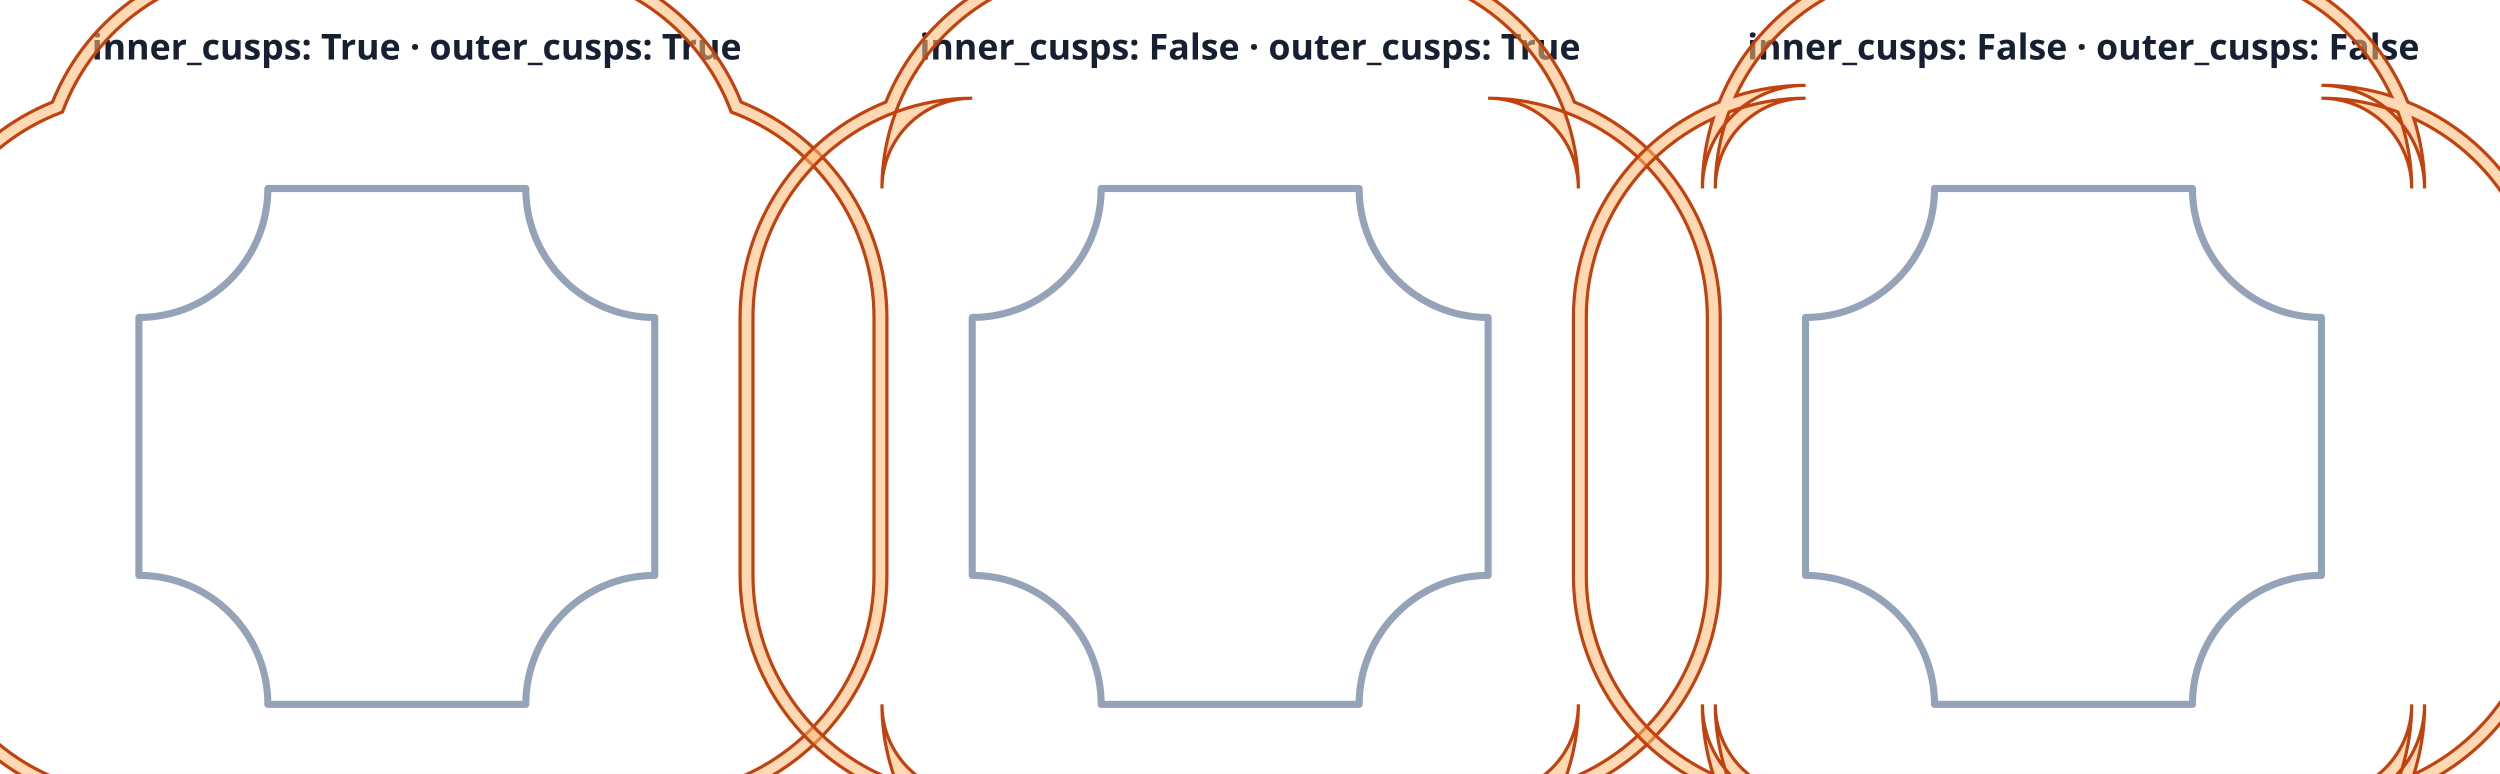
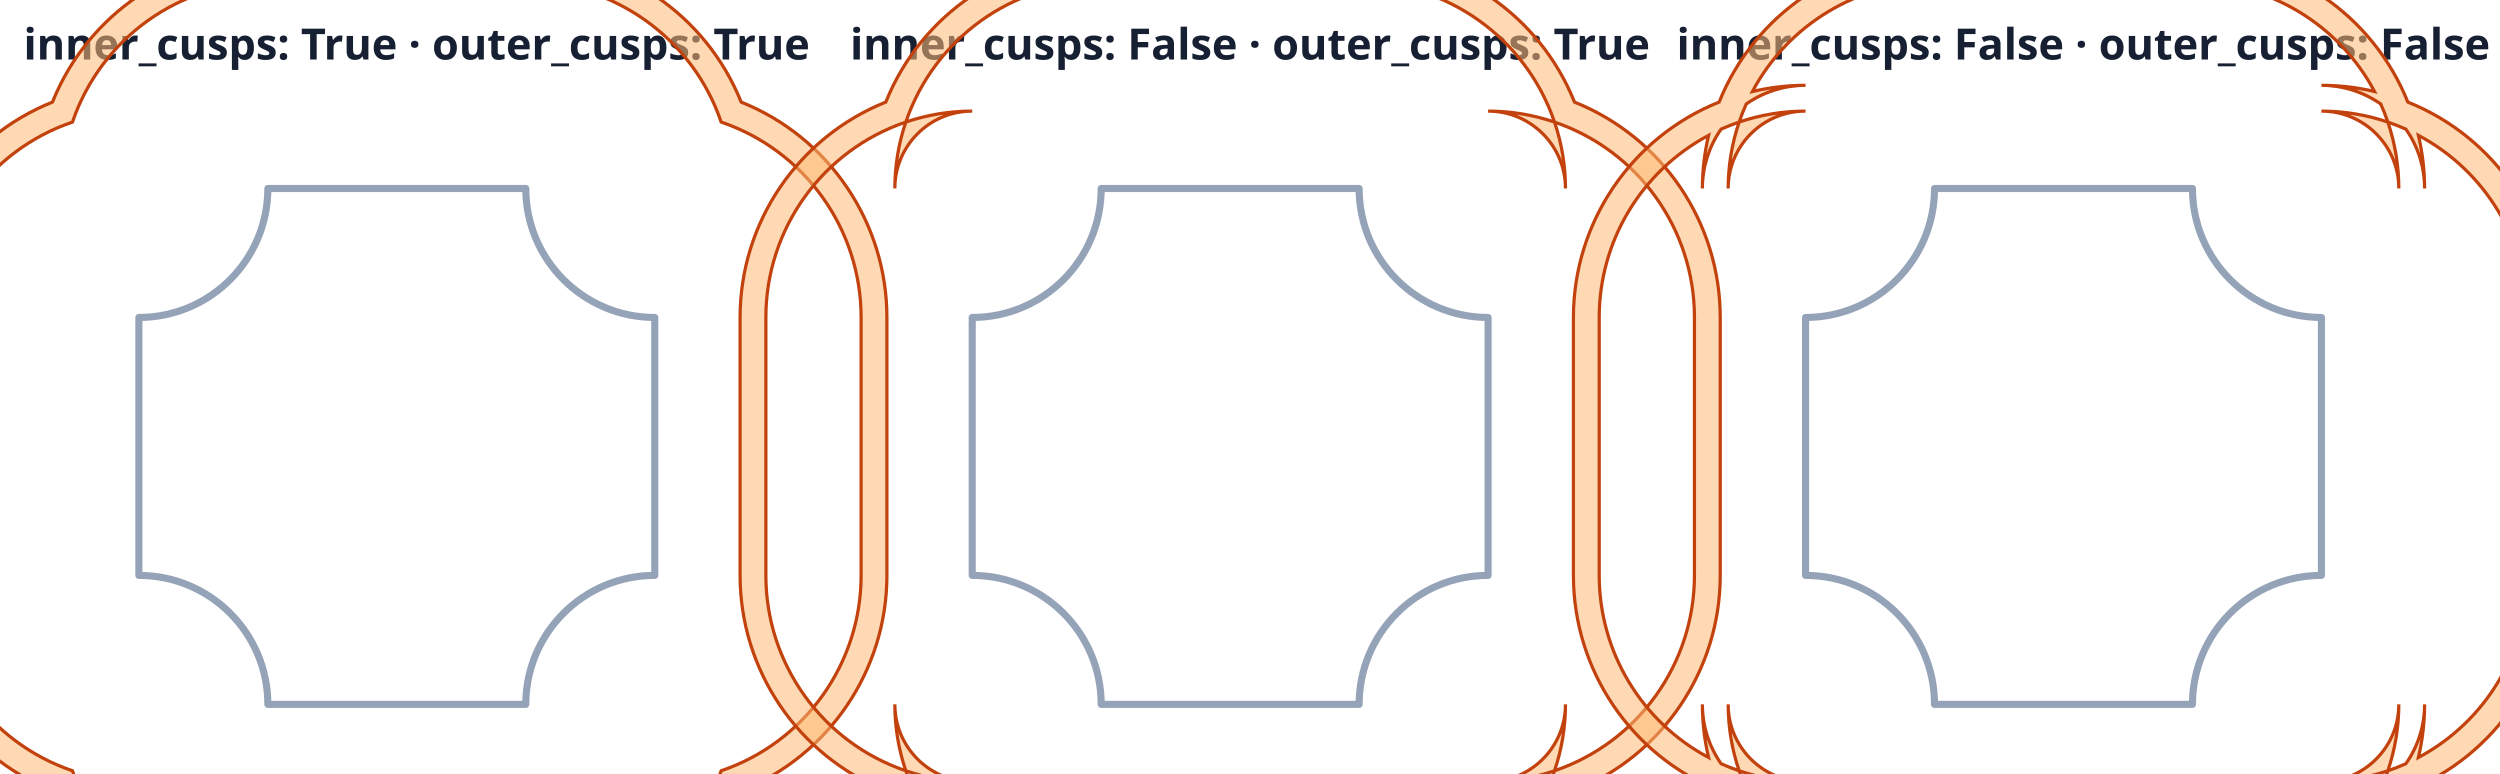
<svg xmlns="http://www.w3.org/2000/svg" width="1260" height="390" viewBox="0 0 1260 390">
  <rect x="0" y="0" width="1260" height="390" fill="white" />
-   <text x="210" y="30" text-anchor="middle" font-family="system-ui,sans-serif" font-size="18" font-weight="600" fill="#172033">inner_cusps: True · outer_cusps: True</text>
+   <text x="210" y="30" text-anchor="middle" font-family="system-ui,sans-serif" font-size="21.78" font-weight="600" fill="#172033">inner_cusps: True · outer_cusps: True</text>
  <g transform="translate(70 95) scale(65)">
-     <path d="M 3 -1.8 A 1.8 1.8 0 0 1 4.67 -0.67 A 1.8 1.8 0 0 1 5.8 1 V 3 A 1.8 1.8 0 0 1 4.67 4.67 A 1.8 1.8 0 0 1 3 5.8 H 1 A 1.8 1.8 0 0 1 -0.67 4.67 A 1.8 1.8 0 0 1 -1.8 3 V 1 A 1.8 1.8 0 0 1 -0.67 -0.67 A 1.8 1.8 0 0 1 1 -1.8 Z M 1 -1.7 A 1.7 1.7 0 0 0 -0.593 -0.593 A 1.7 1.7 0 0 0 -1.7 1 V 3 A 1.7 1.7 0 0 0 -0.593 4.593 A 1.7 1.7 0 0 0 1 5.7 H 3 A 1.7 1.7 0 0 0 4.593 4.593 A 1.7 1.7 0 0 0 5.7 3 V 1 A 1.7 1.7 0 0 0 4.593 -0.593 A 1.7 1.7 0 0 0 3 -1.7 Z" style="fill:#fdba74;fill-opacity:.55;stroke:#c2410c;stroke-width:.025" />
+     <path d="M 3 -1.8 A 1.8 1.8 0 0 1 4.67 -0.67 A 1.8 1.8 0 0 1 5.8 1 V 3 A 1.8 1.8 0 0 1 4.67 4.67 A 1.8 1.8 0 0 1 3 5.8 H 1 A 1.8 1.8 0 0 1 -0.67 4.67 A 1.8 1.8 0 0 1 -1.8 3 V 1 A 1.8 1.8 0 0 1 -0.67 -0.67 A 1.8 1.8 0 0 1 1 -1.8 Z M 1 -1.6 A 1.6 1.6 0 0 0 -0.515 -0.515 A 1.6 1.6 0 0 0 -1.6 1 V 3 A 1.6 1.6 0 0 0 -0.515 4.515 A 1.6 1.6 0 0 0 1 5.6 H 3 A 1.6 1.6 0 0 0 4.515 4.515 A 1.6 1.6 0 0 0 5.6 3 V 1 A 1.6 1.6 0 0 0 4.515 -0.515 A 1.6 1.6 0 0 0 3 -1.6 Z" style="fill:#fdba74;fill-opacity:.55;stroke:#c2410c;stroke-width:.025" />
  </g>
  <g transform="translate(70 95) scale(65)">
    <path d="M 1 0 H 3 A 1 1 0 0 0 4 1 V 3 A 1 1 0 0 0 3 4 H 1 A 1 1 0 0 0 0 3 V 1 A 1 1 0 0 0 1 0 Z" style="fill:none;stroke:#94a3b8;stroke-width:.055;stroke-linejoin:round" />
  </g>
-   <text x="630" y="30" text-anchor="middle" font-family="system-ui,sans-serif" font-size="18" font-weight="600" fill="#172033">inner_cusps: False · outer_cusps: True</text>
+   <text x="630" y="30" text-anchor="middle" font-family="system-ui,sans-serif" font-size="21.78" font-weight="600" fill="#172033">inner_cusps: False · outer_cusps: True</text>
  <g transform="translate(490 95) scale(65)">
-     <path d="M 3 -1.8 A 1.8 1.8 0 0 1 4.67 -0.67 A 1.8 1.8 0 0 1 5.8 1 V 3 A 1.8 1.8 0 0 1 4.67 4.67 A 1.8 1.8 0 0 1 3 5.8 H 1 A 1.8 1.8 0 0 1 -0.67 4.67 A 1.8 1.8 0 0 1 -1.8 3 V 1 A 1.8 1.8 0 0 1 -0.67 -0.67 A 1.8 1.8 0 0 1 1 -1.8 Z M 1 -1.7 A 1.7 1.7 0 0 0 -0.593 -0.593 A 1.7 1.7 0 0 0 -1.7 1 V 3 A 1.7 1.7 0 0 0 -0.593 4.593 A 1.7 1.7 0 0 0 1 5.7 H 3 A 1.7 1.7 0 0 0 4.593 4.593 A 1.7 1.7 0 0 0 5.7 3 V 1 A 1.7 1.7 0 0 0 4.593 -0.593 A 1.7 1.7 0 0 0 3 -1.7 Z M 4.7 0 A 0.7 0.7 0 0 0 4 -0.7 A 1.7 1.7 0 0 1 4.593 -0.593 A 1.7 1.7 0 0 1 4.7 0 Z M 4 4.7 A 0.7 0.7 0 0 0 4.7 4 A 1.7 1.7 0 0 1 4.593 4.593 A 1.7 1.7 0 0 1 4 4.7 Z M -0.7 4 A 0.7 0.7 0 0 0 0 4.7 A 1.7 1.7 0 0 1 -0.593 4.593 A 1.7 1.7 0 0 1 -0.7 4 Z M 0 -0.7 A 0.7 0.7 0 0 0 -0.7 0 A 1.7 1.7 0 0 1 -0.593 -0.593 A 1.7 1.7 0 0 1 0 -0.7 Z" style="fill:#fdba74;fill-opacity:.55;stroke:#c2410c;stroke-width:.025" />
+     <path d="M 3 -1.8 A 1.8 1.8 0 0 1 4.67 -0.67 A 1.8 1.8 0 0 1 5.8 1 V 3 A 1.8 1.8 0 0 1 4.67 4.67 A 1.8 1.8 0 0 1 3 5.8 H 1 A 1.8 1.8 0 0 1 -0.67 4.67 A 1.8 1.8 0 0 1 -1.8 3 V 1 A 1.8 1.8 0 0 1 -0.67 -0.67 A 1.8 1.8 0 0 1 1 -1.8 Z M 1 -1.6 A 1.6 1.6 0 0 0 -0.515 -0.515 A 1.6 1.6 0 0 0 -1.6 1 V 3 A 1.6 1.6 0 0 0 -0.515 4.515 A 1.6 1.6 0 0 0 1 5.6 H 3 A 1.6 1.6 0 0 0 4.515 4.515 A 1.6 1.6 0 0 0 5.6 3 V 1 A 1.6 1.6 0 0 0 4.515 -0.515 A 1.6 1.6 0 0 0 3 -1.6 Z M 4.6 0 A 0.6 0.6 0 0 0 4 -0.6 A 1.6 1.6 0 0 1 4.515 -0.515 A 1.6 1.6 0 0 1 4.6 0 Z M 4 4.6 A 0.6 0.6 0 0 0 4.6 4 A 1.6 1.6 0 0 1 4.515 4.515 A 1.6 1.6 0 0 1 4 4.6 Z M -0.6 4 A 0.6 0.6 0 0 0 0 4.6 A 1.6 1.6 0 0 1 -0.515 4.515 A 1.6 1.6 0 0 1 -0.6 4 Z M 0 -0.6 A 0.6 0.6 0 0 0 -0.6 0 A 1.6 1.6 0 0 1 -0.515 -0.515 A 1.6 1.6 0 0 1 0 -0.6 Z" style="fill:#fdba74;fill-opacity:.55;stroke:#c2410c;stroke-width:.025" />
  </g>
  <g transform="translate(490 95) scale(65)">
    <path d="M 1 0 H 3 A 1 1 0 0 0 4 1 V 3 A 1 1 0 0 0 3 4 H 1 A 1 1 0 0 0 0 3 V 1 A 1 1 0 0 0 1 0 Z" style="fill:none;stroke:#94a3b8;stroke-width:.055;stroke-linejoin:round" />
  </g>
-   <text x="1050" y="30" text-anchor="middle" font-family="system-ui,sans-serif" font-size="18" font-weight="600" fill="#172033">inner_cusps: False · outer_cusps: False</text>
+   <text x="1050" y="30" text-anchor="middle" font-family="system-ui,sans-serif" font-size="21.78" font-weight="600" fill="#172033">inner_cusps: False · outer_cusps: False</text>
  <g transform="translate(910 95) scale(65)">
-     <path d="M 3 -1.8 A 1.8 1.8 0 0 1 4.67 -0.67 A 1.8 1.8 0 0 1 5.8 1 V 3 A 1.8 1.8 0 0 1 4.67 4.67 A 1.8 1.8 0 0 1 3 5.8 H 1 A 1.8 1.8 0 0 1 -0.67 4.67 A 1.8 1.8 0 0 1 -1.8 3 V 1 A 1.8 1.8 0 0 1 -0.67 -0.67 A 1.8 1.8 0 0 1 1 -1.8 Z M 4.593 -0.593 A 1.7 1.7 0 0 0 4.499 -0.625 A 0.8 0.8 0 0 0 4 -0.8 A 1.8 1.8 0 0 1 4.542 -0.717 A 1.7 1.7 0 0 0 3 -1.7 H 1 A 1.7 1.7 0 0 0 -0.542 -0.717 A 1.8 1.8 0 0 1 0 -0.8 A 0.8 0.8 0 0 0 -0.499 -0.625 A 1.7 1.7 0 0 0 -0.593 -0.593 A 1.7 1.7 0 0 0 -0.625 -0.499 A 0.8 0.8 0 0 0 -0.8 0 A 1.8 1.8 0 0 1 -0.717 -0.542 A 1.7 1.7 0 0 0 -1.7 1 V 3 A 1.7 1.7 0 0 0 -0.717 4.542 A 1.8 1.8 0 0 1 -0.8 4 A 0.8 0.8 0 0 0 -0.625 4.499 A 1.7 1.7 0 0 0 -0.593 4.593 A 1.7 1.7 0 0 0 -0.499 4.625 A 0.8 0.8 0 0 0 0 4.8 A 1.8 1.8 0 0 1 -0.542 4.717 A 1.7 1.7 0 0 0 1 5.7 H 3 A 1.7 1.7 0 0 0 4.542 4.717 A 1.8 1.8 0 0 1 4 4.8 A 0.8 0.8 0 0 0 4.499 4.625 A 1.7 1.7 0 0 0 4.593 4.593 A 1.7 1.7 0 0 0 4.625 4.499 A 0.8 0.8 0 0 0 4.8 4 A 1.8 1.8 0 0 1 4.717 4.542 A 1.7 1.7 0 0 0 5.7 3 V 1 A 1.7 1.7 0 0 0 4.717 -0.542 A 1.8 1.8 0 0 1 4.8 0 A 0.8 0.8 0 0 0 4.625 -0.499 A 1.7 1.7 0 0 0 4.593 -0.593 Z M 4.7 0 A 0.7 0.7 0 0 0 4 -0.7 A 1.7 1.7 0 0 1 4.499 -0.625 A 0.8 0.8 0 0 1 4.625 -0.499 A 1.7 1.7 0 0 1 4.7 0 Z M 4 4.7 A 0.7 0.7 0 0 0 4.7 4 A 1.7 1.7 0 0 1 4.625 4.499 A 0.8 0.8 0 0 1 4.499 4.625 A 1.7 1.7 0 0 1 4 4.7 Z M -0.7 4 A 0.7 0.7 0 0 0 0 4.7 A 1.7 1.7 0 0 1 -0.499 4.625 A 0.8 0.8 0 0 1 -0.625 4.499 A 1.7 1.7 0 0 1 -0.7 4 Z M 0 -0.7 A 0.7 0.7 0 0 0 -0.7 0 A 1.7 1.7 0 0 1 -0.625 -0.499 A 0.8 0.8 0 0 1 -0.499 -0.625 A 1.7 1.7 0 0 1 0 -0.7 Z" style="fill:#fdba74;fill-opacity:.55;stroke:#c2410c;stroke-width:.025" />
+     <path d="M 3 -1.8 A 1.8 1.8 0 0 1 4.67 -0.67 A 1.8 1.8 0 0 1 5.8 1 V 3 A 1.8 1.8 0 0 1 4.67 4.67 A 1.8 1.8 0 0 1 3 5.8 H 1 A 1.8 1.8 0 0 1 -0.67 4.67 A 1.8 1.8 0 0 1 -1.8 3 V 1 A 1.8 1.8 0 0 1 -0.67 -0.67 A 1.8 1.8 0 0 1 1 -1.8 Z M -0.8 0 A 1.8 1.8 0 0 1 -0.752 -0.412 A 1.6 1.6 0 0 0 -1.6 1 V 3 A 1.6 1.6 0 0 0 -0.752 4.412 A 1.8 1.8 0 0 1 -0.8 4 A 0.8 0.8 0 0 0 -0.655 4.46 A 1.6 1.6 0 0 0 -0.515 4.515 A 1.6 1.6 0 0 0 -0.46 4.655 A 0.8 0.8 0 0 0 0 4.8 A 1.8 1.8 0 0 1 -0.412 4.752 A 1.6 1.6 0 0 0 1 5.6 H 3 A 1.6 1.6 0 0 0 4.412 4.752 A 1.8 1.8 0 0 1 4 4.8 A 0.8 0.8 0 0 0 4.46 4.655 A 1.6 1.6 0 0 0 4.515 4.515 A 1.6 1.6 0 0 0 4.655 4.46 A 0.8 0.8 0 0 0 4.8 4 A 1.8 1.8 0 0 1 4.752 4.412 A 1.6 1.6 0 0 0 5.6 3 V 1 A 1.6 1.6 0 0 0 4.752 -0.412 A 1.8 1.8 0 0 1 4.8 0 A 0.8 0.8 0 0 0 4.655 -0.46 A 1.6 1.6 0 0 0 4.515 -0.515 A 1.6 1.6 0 0 0 4.46 -0.655 A 0.8 0.8 0 0 0 4 -0.8 A 1.8 1.8 0 0 1 4.412 -0.752 A 1.6 1.6 0 0 0 3 -1.6 H 1 A 1.6 1.6 0 0 0 -0.412 -0.752 A 1.8 1.8 0 0 1 0 -0.8 A 0.8 0.8 0 0 0 -0.46 -0.655 A 1.6 1.6 0 0 0 -0.515 -0.515 A 1.6 1.6 0 0 0 -0.655 -0.46 A 0.8 0.8 0 0 0 -0.8 0 Z M 0 -0.6 A 0.6 0.6 0 0 0 -0.6 0 A 1.6 1.6 0 0 1 -0.515 -0.515 A 1.6 1.6 0 0 1 0 -0.6 Z M 4.6 0 A 0.6 0.6 0 0 0 4 -0.6 A 1.6 1.6 0 0 1 4.515 -0.515 A 1.6 1.6 0 0 1 4.6 0 Z M 4 4.6 A 0.6 0.6 0 0 0 4.6 4 A 1.6 1.6 0 0 1 4.515 4.515 A 1.6 1.6 0 0 1 4 4.6 Z M -0.6 4 A 0.6 0.6 0 0 0 0 4.6 A 1.6 1.6 0 0 1 -0.515 4.515 A 1.6 1.6 0 0 1 -0.6 4 Z" style="fill:#fdba74;fill-opacity:.55;stroke:#c2410c;stroke-width:.025" />
  </g>
  <g transform="translate(910 95) scale(65)">
    <path d="M 1 0 H 3 A 1 1 0 0 0 4 1 V 3 A 1 1 0 0 0 3 4 H 1 A 1 1 0 0 0 0 3 V 1 A 1 1 0 0 0 1 0 Z" style="fill:none;stroke:#94a3b8;stroke-width:.055;stroke-linejoin:round" />
  </g>
</svg>
